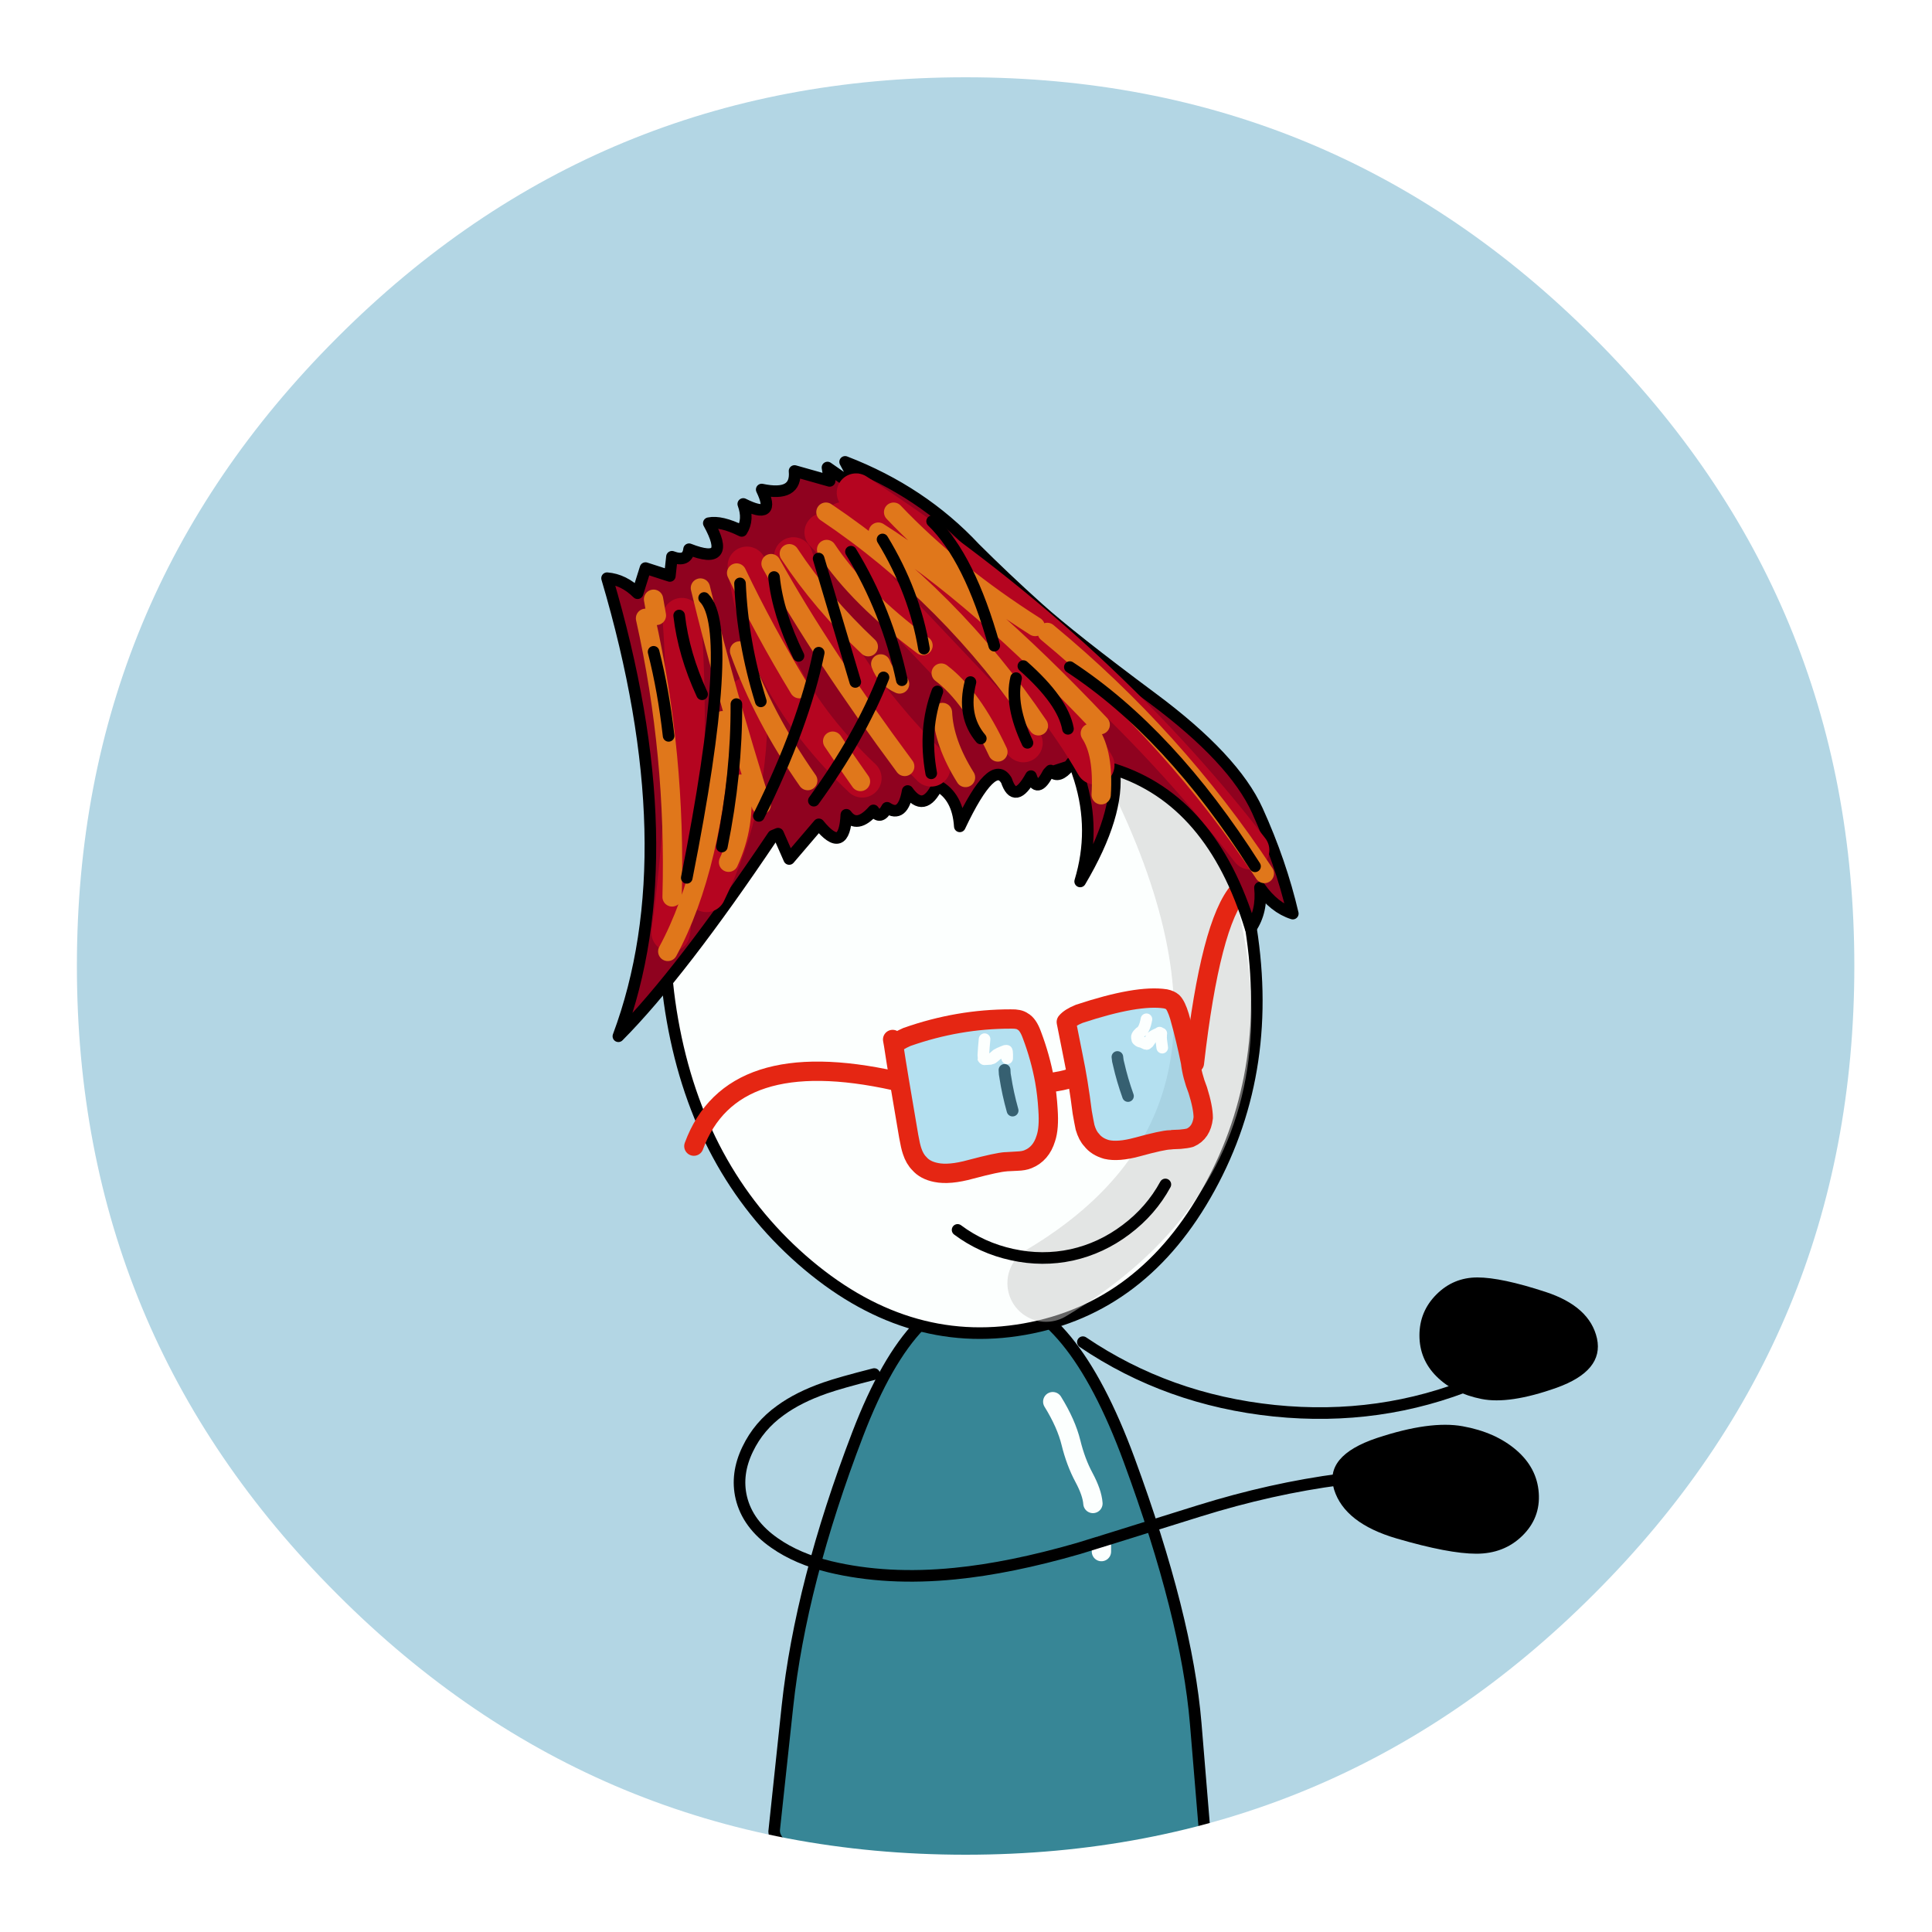
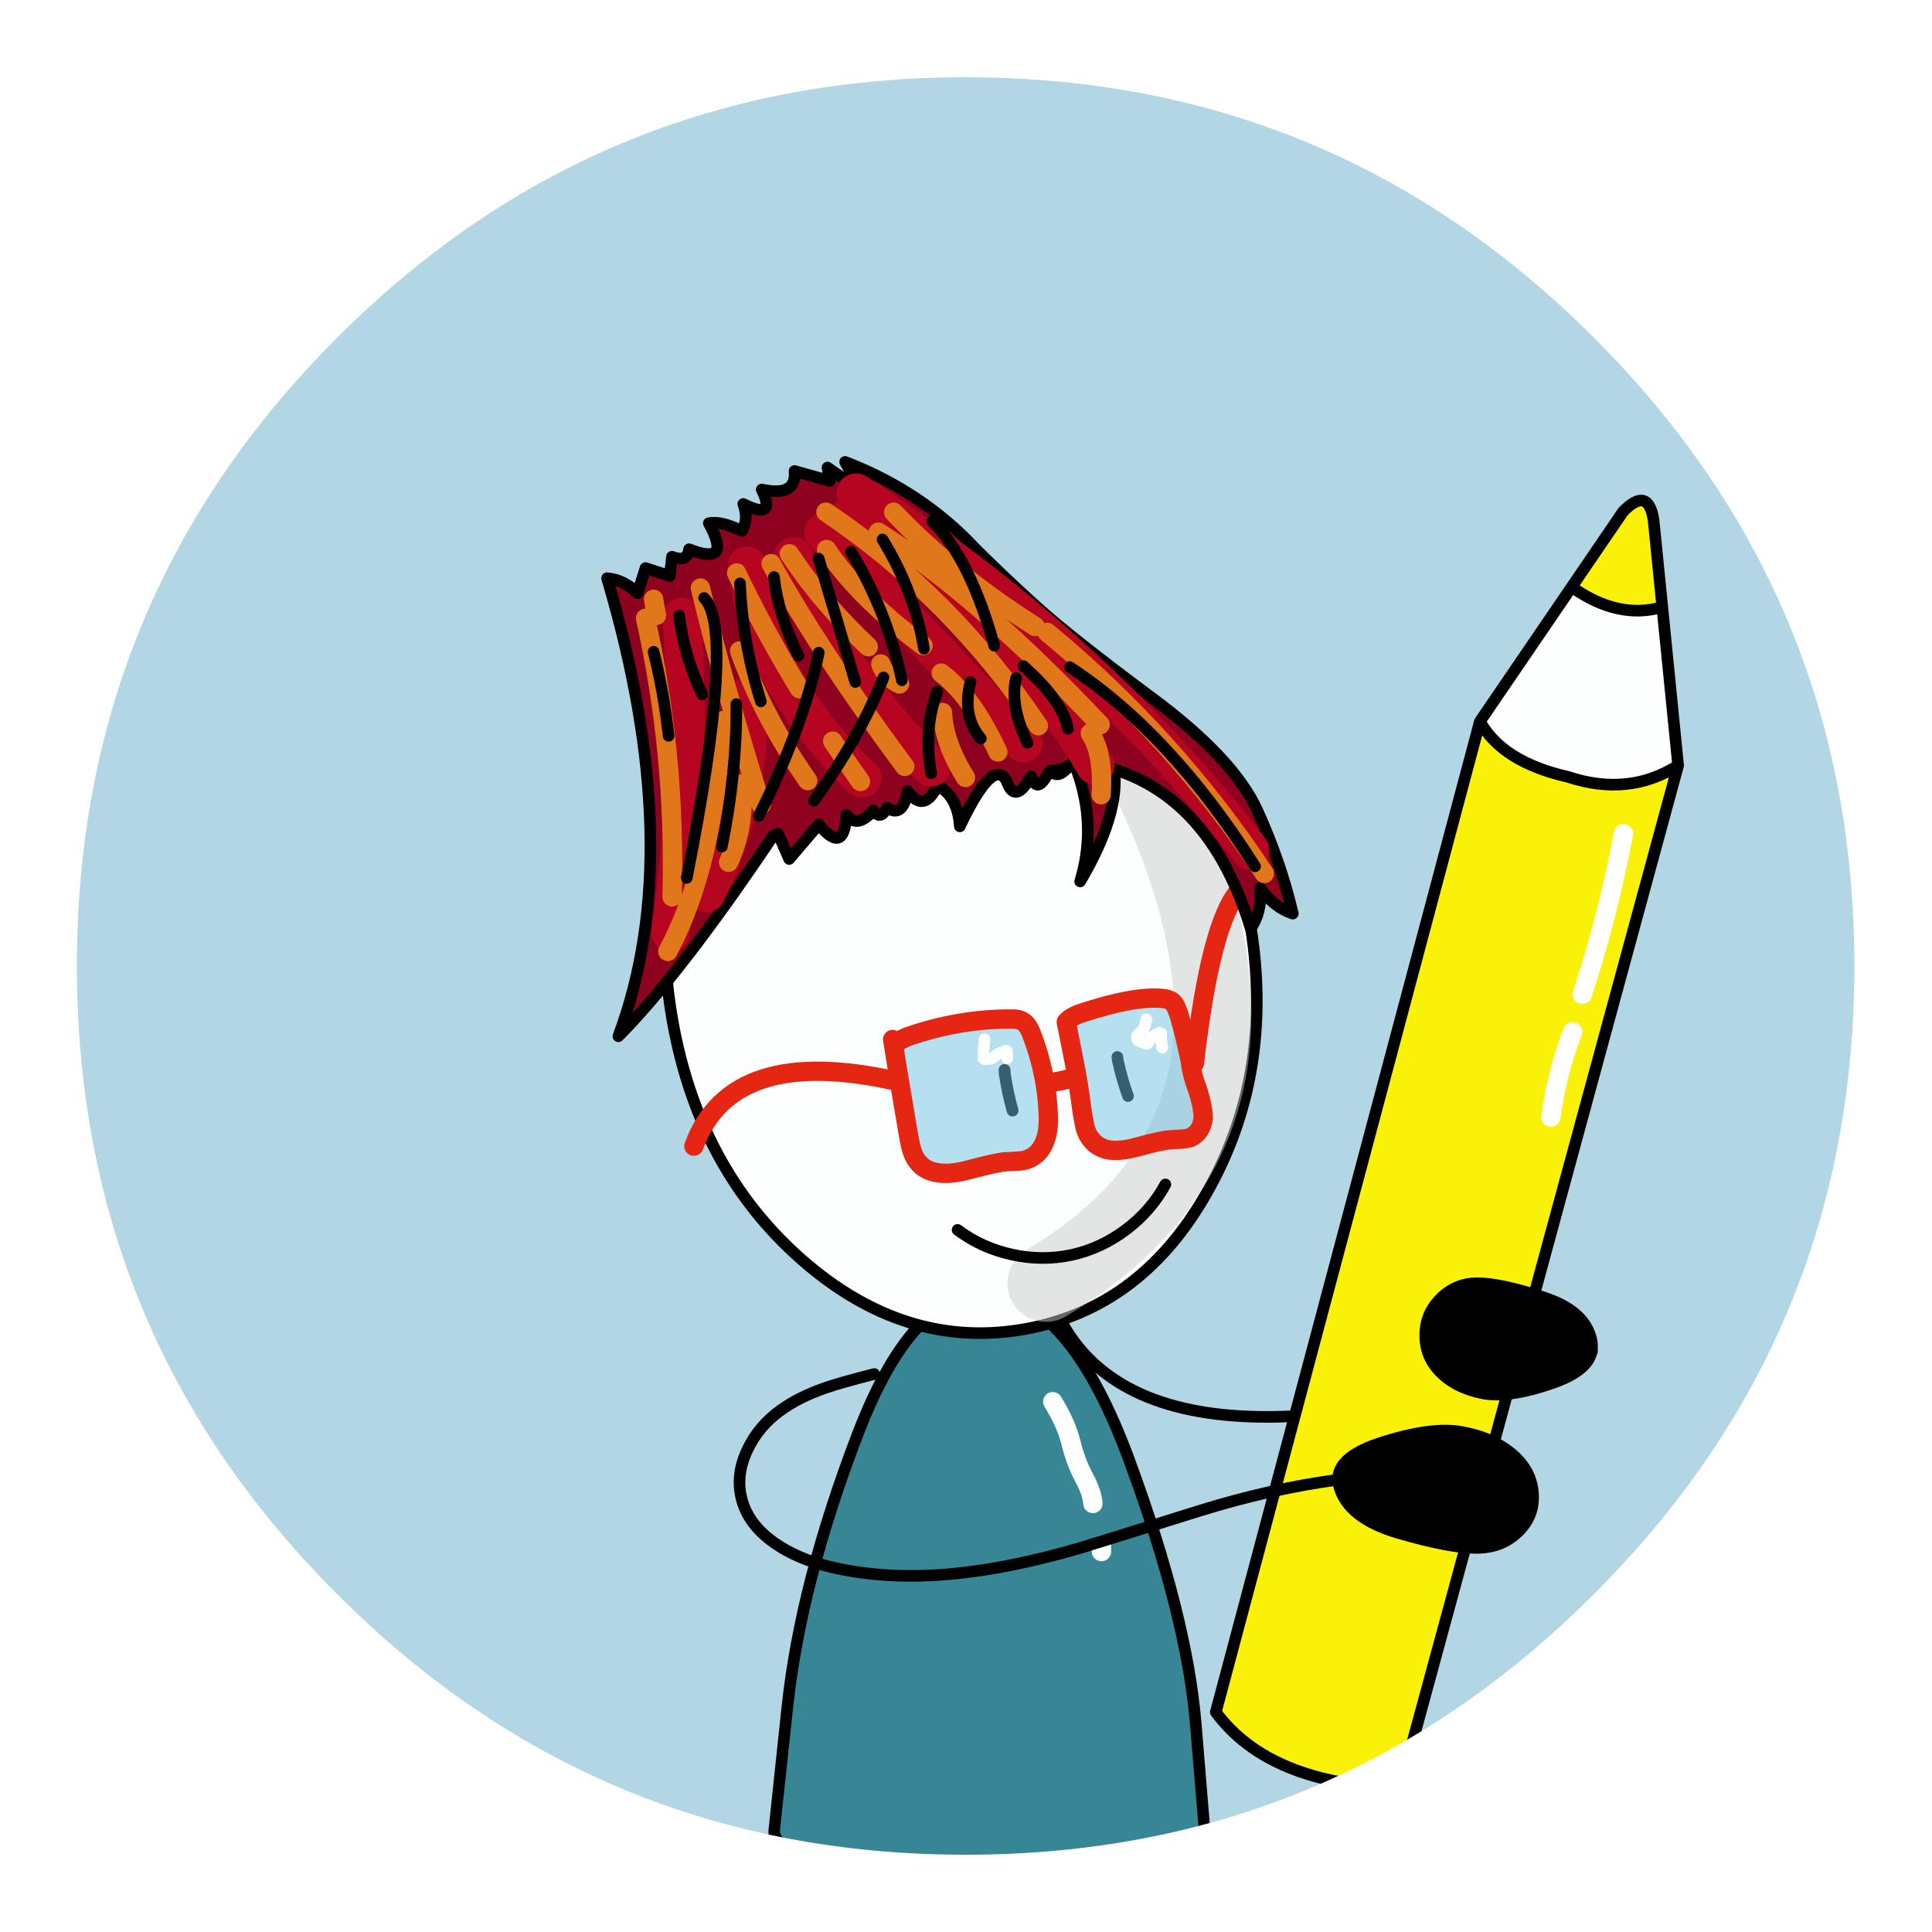
<svg xmlns="http://www.w3.org/2000/svg" xmlns:xlink="http://www.w3.org/1999/xlink" version="1.1" preserveAspectRatio="none" x="0px" y="0px" width="500px" height="500px" viewBox="0 0 500 500">
  <defs>
    <g id="background_0_Layer0_0_FILL">
      <path fill="#B3D6E4" stroke="none" d=" M 173.2 -173.25 Q 101.5 -245 0 -245 -101.5 -245 -173.25 -173.25 -245 -101.5 -245 0 -245 101.5 -173.25 173.2 -101.5 245 0 245 101.5 245 173.2 173.2 245 101.5 245 0 245 -101.5 173.2 -173.25 Z" />
    </g>
    <g id="lijf_0_Layer1_0_FILL">
      <path fill="#378696" stroke="none" d=" M 36.15 -34.2 Q 21.257 -74.688 0.95 -77.05 -19.313 -79.422 -34.1 -40.9 -48.838 -2.368 -52.3 29.65 -55.704 61.706 -55.7 61.75 -55.7 67.25 -39.45 71.15 -23.1 75.05 0 75.05 23.1 75.05 39.4 71.15 55.7 67.25 55.7 61.75 55.701 61.702 53.4 34 51.095 6.293 36.15 -34.2 Z" />
    </g>
    <g id="hoofd_21_Layer10_0_FILL">
      <path fill="#FCFFFE" stroke="none" d=" M 44.5 -28.8 Q 66.75 -56.5 66.75 -95.65 66.75 -134.8 44.5 -162.5 22.3 -190.2 -9.05 -190.2 -40.4 -190.2 -62.65 -162.5 -84.85 -134.8 -84.85 -95.65 -84.85 -56.5 -62.65 -28.8 -40.4 -1.1 -9.05 -1.1 22.3 -1.1 44.5 -28.8 Z" />
    </g>
    <g id="bril1_0_Layer1_0_FILL">
      <path fill="#6DC2E4" fill-opacity="0.498" stroke="none" d=" M 18.55 -0.5 Q 18.5 -6.65 17.35 -12.7 16.85 -15.6 15.6 -16.55 14.8 -17.4 12.75 -17.7 -0.7 -20.1 -14.6 -17.8 -17.25 -17.15 -18.35 -16.3 -18.45 -12.45 -18.5 -7.1 -18.55 -0.8 -18.6 7.55 -18.6 10.25 -18.4 11.5 -18.1 13.65 -17.1 15.05 -15.95 17 -13.25 18.05 -10 19.35 -4.25 18.8 2.8 18.2 5 18.45 5.15 18.45 7.9 18.8 9.65 19.05 10.75 18.8 14.35 18.05 16.25 14.3 17.6 11.85 18.1 7.05 18.55 3.25 18.55 -0.5 Z" />
    </g>
    <g id="bril2_0_Layer1_0_FILL">
-       <path fill="#6DC2E4" fill-opacity="0.498" stroke="none" d=" M 9.85 -16.55 Q 9.3 -17.25 8.15 -17.7 1.25 -20.05 -14.5 -17.75 -17.05 -17.2 -18.15 -16.25 -18.05 -12.25 -17.95 -7.05 -17.75 -0.6 -18.15 7.5 -18.15 10.1 -18.1 11.45 -17.85 13.7 -17 14.95 -16 16.9 -13.6 18.05 -10.8 19.25 -5.75 18.8 1.15 18.15 3 18.45 3.1 18.4 5.6 18.75 7.2 18.9 8.2 18.8 11.35 18.05 12.45 14.3 12.9 11.7 12.3 7.05 11.5 3.15 11.7 -0.4 11.55 -6.7 10.95 -12.6 10.6 -15.5 9.85 -16.55 Z" />
+       <path fill="#6DC2E4" fill-opacity="0.498" stroke="none" d=" M 11.7 -0.4 Q 11.55 -6.7 10.95 -12.6 10.6 -15.5 9.85 -16.55 9.3 -17.25 8.15 -17.7 1.25 -20.05 -14.5 -17.75 -17.05 -17.2 -18.15 -16.25 -18.05 -12.25 -17.95 -7.05 -17.75 -0.6 -18.15 7.5 -18.15 10.1 -18.1 11.45 -17.85 13.7 -17 14.95 -16 16.9 -13.6 18.05 -10.8 19.25 -5.75 18.8 1.15 18.15 3 18.45 3.1 18.4 5.6 18.75 7.2 18.9 8.2 18.8 11.35 18.05 12.45 14.3 12.9 11.7 12.3 7.05 11.5 3.15 11.7 -0.4 Z" />
    </g>
    <g id="haar_0_Layer3_0_FILL">
      <path fill="#8F021F" stroke="none" d=" M 37.5 -22.7 Q 30.35 -31.85 24.1 -40.75 13.15 -57.6 -5.1 -68.6 L -2.5 -60.65 -9.85 -67.95 -9.9 -64.45 -18.4 -68.55 Q -18.95 -61.8 -27.6 -65.3 -25.15 -56.65 -32.95 -62.45 -32.2 -58.2 -34.55 -55.65 -39.4 -59.2 -42.6 -59.1 -38.45 -47 -48.8 -53.35 -49.8 -50 -53.5 -52.2 L -54.9 -47.4 -60.75 -50.5 -63.9 -44.45 Q -66.8 -48.55 -71 -49.65 -62.7 23.4 -88.7 67.6 -70.05 54.45 -40.25 23.45 L -38.9 23.15 -37.2 30.1 -28.1 22.6 Q -23 31.75 -20.65 21.4 -18.6 25.55 -13.55 21.5 -12.3 24.45 -9.95 21.45 -6.4 24.85 -3.95 18.1 -0.85 24.65 3.9 18.05 8.6 21.7 7.75 29.45 19.25 13.25 21.7 19.85 22.7 26.6 28.15 19.85 28.85 24.85 32.65 19.85 L 33.4 19.3 Q 33.5 19.5 33.65 19.7 L 38.25 19.05 Q 38.65 18.65 39.15 18.2 L 39.8 18.8 Q 40.2 20.8 40.45 22.8 42.2 36.55 35.95 48.9 49.1 33.55 49.65 21.85 73.15 34.15 77.3 68.55 81.05 64.7 81.5 58.55 84.2 64.3 88.7 66.65 87.95 53 84.3 38.8 80.65 24.55 62.65 5.5 44.65 -13.55 37.5 -22.7 Z" />
+     </g>
+     <g id="potlood_0_Layer0_0_FILL">
+       <path fill="#FAF109" stroke="none" d=" M 59.85 -98.05 Q 47.05 -89.9 31.35 -95.1 14.35 -98.95 8.55 -109.45 L -59.8 146.95 Q -46.05 165.6 -12.15 166.65 L 59.85 -98.05 M 45.7 -80.4 Q 43.75 -70 41.1 -59.6 38.45 -49.25 35.05 -38.85 38.45 -49.25 41.1 -59.6 43.75 -70 45.7 -80.4 M 32.55 -29.1 Q 28.55 -18.85 26.9 -7.05 28.55 -18.85 32.55 -29.1 M 53.5 -161.5 Q 52.15 -170.45 45.6 -163.75 L 32.3 -144.25 Q 44.35 -135.7 55.75 -139.05 L 53.5 -161.5 Z" />
+       <path fill="#FCFFFE" stroke="none" d=" M 32.3 -144.25 L 8.55 -109.45 Q 14.35 -98.95 31.35 -95.1 47.05 -89.9 59.85 -98.05 L 55.75 -139.05 Q 44.35 -135.7 32.3 -144.25 Z" />
    </g>
    <g id="handje_0_Layer0_0_FILL">
      <path fill="#000000" stroke="none" d=" M -41.05 -14 Q -45.45 -9.6 -45.45 -3.4 -45.45 2.8 -41.05 7.2 -36.65 11.6 -29.4 13.05 -22.2 14.5 -9.95 10.15 2.3 5.75 0.5 -2.6 -1.35 -10.9 -12.8 -14.65 -24.25 -18.4 -30.45 -18.4 -36.65 -18.4 -41.05 -14 Z" />
    </g>
    <g id="afdek_0_Layer0_0_FILL">
-       <path fill="#FFFFFF" stroke="none" d=" M 250 250 L 250 -250 -250 -250 -250 250 250 250 M -169.8 -169.7 Q -99.55 -240 -0.1 -240 99.3 -240 169.55 -169.7 239.9 -99.45 239.9 0 239.9 99.45 169.55 169.65 99.3 240 -0.1 240 -99.55 240 -169.8 169.65 -240.1 99.45 -240.1 0 -240.1 -99.45 -169.8 -169.7 Z" />
+       <path fill="#FFFFFF" stroke="none" d=" M 250 -250 L -250 -250 -250 250 250 250 250 -250 M -169.8 -169.7 Q -99.55 -240 -0.1 -240 99.3 -240 169.55 -169.7 239.9 -99.45 239.9 0 239.9 99.45 169.55 169.65 99.3 240 -0.1 240 -99.55 240 -169.8 169.65 -240.1 99.45 -240.1 0 -240.1 -99.45 -169.8 -169.7 Z" />
    </g>
-     <path id="Layer7_0_1_STROKES" stroke="#000000" stroke-width="3" stroke-linejoin="round" stroke-linecap="round" fill="none" d=" M 280.25 347.35 Q 302.25 362.25 329.8 365.1 357.25 367.9 381.85 357.75" />
+     <path id="Symbool_127_0_Layer0_0_1_STROKES" stroke="#000000" stroke-width="3" stroke-linejoin="round" stroke-linecap="round" fill="none" d=" M -70.15 -15.7 Q -50.6 38.75 70.15 -1.25" />
    <path id="lijf_0_Layer1_0_1_STROKES" stroke="#000000" stroke-width="3" stroke-linejoin="round" stroke-linecap="round" fill="none" d=" M 55.7 61.75 Q 55.7 67.25 39.4 71.15 23.1 75.05 0 75.05 -23.1 75.05 -39.45 71.15 -55.7 67.25 -55.7 61.75 -55.704 61.706 -52.275 29.675 -48.838 -2.368 -34.075 -40.9 -19.313 -79.422 0.975 -77.05 21.257 -74.688 36.175 -34.2 51.095 6.293 53.4 34 55.701 61.702 55.7 61.75 Z" />
-     <path id="lijf_0_Layer0_0_1_STROKES" stroke="#FCFFFE" stroke-width="5" stroke-linejoin="round" stroke-linecap="round" fill="none" d=" M 16.4 -49.3 Q 19.9 -43.647 21.125 -38.65 22.351 -33.659 24.475 -29.7 26.599 -25.738 26.8 -22.95 M 29 -10.5 L 29 -12.05" />
+     <path id="lijf_0_Layer0_0_1_STROKES" stroke="#FCFFFE" stroke-width="5" stroke-linejoin="round" stroke-linecap="round" fill="none" d=" M 29 -10.5 L 29 -12.05 M 16.4 -49.3 Q 19.9 -43.647 21.125 -38.65 22.351 -33.659 24.475 -29.7 26.599 -25.738 26.8 -22.95" />
    <path id="hoofd_21_Layer10_0_1_STROKES" stroke="#000000" stroke-width="3" stroke-linejoin="round" stroke-linecap="round" fill="none" d=" M 66.75 -95.65 Q 66.75 -56.5 44.5 -28.8 22.3 -1.1 -9.05 -1.1 -40.4 -1.1 -62.65 -28.8 -84.85 -56.5 -84.85 -95.65 -84.85 -134.8 -62.65 -162.5 -40.4 -190.2 -9.05 -190.2 22.3 -190.2 44.5 -162.5 66.75 -134.8 66.75 -95.65 Z" />
    <path id="hoofd_21_Layer9_0_1_STROKES" stroke="#CCCCCC" stroke-opacity="0.498" stroke-width="20" stroke-linejoin="round" stroke-linecap="round" fill="none" d=" M -1.45 -11.85 Q 75.95 -41.15 46.45 -139.75" />
    <path id="ogen_21_Layer0_0_1_STROKES" stroke="#000000" stroke-width="3" stroke-linejoin="round" stroke-linecap="round" fill="none" d=" M -1.9 -1.25 Q -2 -0.1 -1.9 0.6 -1.7 4.8 -0.95 9.2" />
    <path id="bril1_0_Layer1_0_1_STROKES" stroke="#E52613" stroke-width="5" stroke-linejoin="round" stroke-linecap="round" fill="none" d=" M -18.35 -16.3 Q -17.25 -17.15 -14.6 -17.8 -0.7 -20.1 12.75 -17.7 14.8 -17.4 15.6 -16.55 16.85 -15.6 17.35 -12.7 18.5 -6.65 18.55 -0.5 18.55 3.25 18.1 7.05 17.6 11.85 16.25 14.3 14.35 18.05 10.75 18.8 9.65 19.05 7.9 18.8 5.15 18.45 5 18.45 2.8 18.2 -4.25 18.8 -10 19.35 -13.25 18.05 -15.95 17 -17.1 15.05 -18.1 13.65 -18.4 11.5 -18.6 10.25 -18.6 7.55 -18.55 -0.8 -18.5 -7.1 -18.45 -12.45 -18.35 -16.3 -18.35 -17.1 -18.35 -17.8" />
    <path id="bril1_0_Layer0_0_1_STROKES" stroke="#FCFFFE" stroke-width="3" stroke-linejoin="round" stroke-linecap="round" fill="none" d=" M 5.1 -13.75 Q 4.5 -11.6 4.25 -10.5 4 -9.65 4 -9.1 3.9 -9 3.9 -8.95 3.9 -8.85 4 -8.85 4 -8.6 4.35 -8.6 4.6 -8.6 5.25 -8.5 5.7 -8.4 6 -8.5 6.3 -8.5 6.75 -8.8 L 7.5 -9.25 Q 8.1 -9.5 9.35 -9.75 L 9.85 -9.85 Q 10.25 -9.85 10.25 -9.75 L 10.25 -9.35 Q 10.25 -9.1 10 -7.85" />
    <path id="bril2_0_Layer1_0_1_STROKES" stroke="#E52613" stroke-width="5" stroke-linejoin="round" stroke-linecap="round" fill="none" d=" M -18.15 -16.25 Q -17.05 -17.2 -14.5 -17.75 1.25 -20.05 8.15 -17.7 9.3 -17.25 9.85 -16.55 10.6 -15.5 10.95 -12.6 11.55 -6.7 11.7 -0.4 11.5 3.15 12.3 7.05 12.9 11.7 12.45 14.3 11.35 18.05 8.2 18.8 7.2 18.9 5.6 18.75 3.1 18.4 3 18.45 1.15 18.15 -5.75 18.8 -10.8 19.25 -13.6 18.05 -16 16.9 -17 14.95 -17.85 13.7 -18.1 11.45 -18.15 10.1 -18.15 7.5 -17.75 -0.6 -17.95 -7.05 -18.05 -12.25 -18.15 -16.25 Z" />
    <path id="bril2_0_Layer0_0_1_STROKES" stroke="#FCFFFE" stroke-width="3" stroke-linejoin="round" stroke-linecap="round" fill="none" d=" M 2.4 -13.35 Q 1.4 -10.65 0.2 -10.3 -1.2 -9.45 -0.75 -8.8 L -0.8 -8.65 Q -0.95 -8.5 -0.7 -8.5 -0.75 -8.2 -0.15 -7.9 0 -7.95 0.8 -7.35 1.45 -6.8 1.5 -7.2 1.75 -7.05 2.15 -7.65 2.45 -7.75 2.75 -8.45 3.2 -8.8 4.6 -9.15 4.8 -8.85 5.15 -9.35 5.25 -9.1 5.55 -9.05 5.3 -8.65 5.4 -8.4 5.2 -7.9 5.15 -5.4" />
-     <path id="hoofd_21_Layer4_0_1_STROKES" stroke="#000000" stroke-width="3" stroke-linejoin="round" stroke-linecap="round" fill="none" d=" M -21.6 -29.4 Q -16.25 -23.7 -8.8 -20.65 -1.4 -17.6 6.4 -17.9 14.2 -18.25 21.35 -21.9 28.55 -25.55 33.4 -31.65" />
-     <path id="hoofd_21_Layer3_0_1_STROKES" stroke="#E52613" stroke-width="5" stroke-linejoin="round" stroke-linecap="round" fill="none" d=" M 46.25 -61.25 Q 56.65 -96.3 65.45 -103.25" />
-     <path id="hoofd_21_Layer2_0_1_STROKES" stroke="#E52613" stroke-width="5" stroke-linejoin="round" stroke-linecap="round" fill="none" d=" M 8.25 -62.75 L 9.95 -62.75 Q 13.5 -62.7 14.8 -63.2" />
-     <path id="hoofd_21_Layer1_0_1_STROKES" stroke="#E52613" stroke-width="5" stroke-linejoin="round" stroke-linecap="round" fill="none" d=" M -85.05 -62.6 Q -70.95 -86.85 -30.85 -70.2" />
+     <path id="Symbool_226_0_Layer0_0_1_STROKES" stroke="#000000" stroke-width="3" stroke-linejoin="round" stroke-linecap="round" fill="none" d=" M -27.5 -4.65 Q -22.15 1.05 -14.7 4.1 -7.3 7.15 0.5 6.85 8.3 6.5 15.45 2.85 22.65 -0.8 27.5 -6.9" />
+     <path id="Symbool_201_0_Layer0_0_1_STROKES" stroke="#E52613" stroke-width="5" stroke-linejoin="round" stroke-linecap="round" fill="none" d=" M -9.6 21 Q 0.8 -14.05 9.6 -21" />
+     <path id="Symbool_176_0_Layer0_0_1_STROKES" stroke="#E52613" stroke-width="5" stroke-linejoin="round" stroke-linecap="round" fill="none" d=" M -3.25 0.2 L -1.55 0.2 Q 2 0.25 3.3 -0.25" />
+     <path id="Symbool_151_0_Layer0_0_1_STROKES" stroke="#E52613" stroke-width="5" stroke-linejoin="round" stroke-linecap="round" fill="none" d=" M -27.1 7.2 Q -13 -17.05 27.1 -0.4" />
    <path id="haar_0_Layer3_0_1_STROKES" stroke="#000000" stroke-width="3" stroke-linejoin="round" stroke-linecap="round" fill="none" d=" M 38.25 19.05 Q 38.65 18.65 39.15 18.2 L 39.8 18.8 Q 40.2 20.8 40.45 22.8 42.2 36.55 35.95 48.9 49.1 33.55 49.65 21.85 73.15 34.15 77.3 68.55 81.05 64.7 81.5 58.55 84.2 64.3 88.7 66.65 87.95 53 84.3 38.8 80.65 24.55 62.65 5.5 44.65 -13.55 37.5 -22.7 30.35 -31.85 24.1 -40.75 13.15 -57.6 -5.1 -68.6 L -2.5 -60.65 -9.85 -67.95 -9.9 -64.45 -18.4 -68.55 Q -18.95 -61.8 -27.6 -65.3 -25.15 -56.65 -32.95 -62.45 -32.2 -58.2 -34.55 -55.65 -39.4 -59.2 -42.6 -59.1 -38.45 -47 -48.8 -53.35 -49.8 -50 -53.5 -52.2 L -54.9 -47.4 -60.75 -50.5 -63.9 -44.45 Q -66.8 -48.55 -71 -49.65 -62.7 23.4 -88.7 67.6 -70.05 54.45 -40.25 23.45 L -38.9 23.15 -37.2 30.1 -28.1 22.6 Q -23 31.75 -20.65 21.4 -18.6 25.55 -13.55 21.5 -12.3 24.45 -9.95 21.45 -6.4 24.85 -3.95 18.1 -0.85 24.65 3.9 18.05 8.6 21.7 7.75 29.45 19.25 13.25 21.7 19.85 22.7 26.6 28.15 19.85 28.85 24.85 32.65 19.85 L 33.4 19.3 Q 33.5 19.5 33.65 19.7 L 38.25 19.05 Q 35.05 21.75 33.65 19.7" />
-     <path id="haar_0_Layer2_0_1_STROKES" stroke="#B50520" stroke-width="10" stroke-linejoin="round" stroke-linecap="round" fill="none" d=" M -59.8 35 Q -44.202 13.696 -40.4 -13.25 M -53.7 -36.35 Q -57.84 3.575 -70.7 43.5 M -14.95 12.8 Q -36.277 -15.893 -34.8 -46.5 M -22.55 -46.8 Q -18.379 -17.48 3.1 13.1 M 27.7 11.05 L -13.7 -51.6 M 45 19.95 Q 30.632 -19.775 -8.3 -53.55 M -3.7 -60.25 Q 49.878 -10.27 80.65 48.55" />
-     <path id="haar_0_Layer1_0_1_STROKES" stroke="#E0771B" stroke-width="5" stroke-linejoin="round" stroke-linecap="round" fill="none" d=" M 5 -53.6 Q 17.18 -35.251 35.95 -18.1 M 45.2 27.75 Q 47.696 17.379 45.2 11.6 M 9.9 -10.45 Q 16.63 -3.238 20.8 12.2 M 8.45 -0.35 Q 7.427 7.451 11.4 17.25 M 48.1 9.85 Q 22.676 -28.716 0.2 -49.2 M 38.75 -16.05 Q 66.557 16.582 83.25 55.15 M -60.1 -42.2 L -60.1 -37.95 M -5.1 -15.5 Q -4.436 -11.733 -1.2 -9.55 M -23.45 -47.7 Q -17.374 -33.668 -7.5 -20.45 M -37.75 -45.15 Q -33.314 -29.178 -26.95 -12.85 M -20.825 2.025 Q -18.298 7.76 -15.55 13.55 M -52.8 28.2 Q -46.72 19.443 -46.15 8.85 M -72.3 48.2 Q -56.803 28.642 -48 -8.15 M -63 -37.7 Q -61.344 -1.6 -68.75 34.5 M -47.65 -42.95 Q -45.927 -15.305 -41.9 15.05 M -40.5 -25.15 Q -37.431 -7.185 -28.95 10.95 M -3.6 11.7 Q -19.668 -20.452 -28.55 -46 M -13.75 -47.1 Q -7.787 -33.435 6.5 -18.3 M -12.25 -56.65 Q 15.78 -29.703 32.3 7.35" />
-     <path id="haar_0_Layer0_0_1_STROKES" stroke="#000000" stroke-width="3" stroke-linejoin="round" stroke-linecap="round" fill="none" d=" M 0.95 -47.15 Q 6.751 -32.3 6.6 -17.45 M 14.4 -49.55 Q 22.356 -38.546 24.65 -15.05 M 42.95 -6.2 Q 65.587 15.107 81.2 52.9 M 31.15 -8.55 Q 39.662 2.145 39.7 9.45 M 28.75 -5.8 Q 25.906 0.804 28.75 11.2 M 16.95 -6.85 Q 13.212 1.449 17.05 8 M 8.1 -5.95 Q 2.796 2.964 2.85 14.65 M -54.3 -36.9 Q -54.91 -26.839 -52 -15.8 M -62.45 -28.8 Q -61.67 -18.505 -62.4 -6.7 M -28.4 -42.45 Q -29.079 -32.913 -25.7 -21.25 M -37.35 -42.35 Q -39.365 -27.216 -37.35 -11.35 M -16.2 -45.15 L -12.4 -12.05 M -7.65 -45.45 Q -1.113 -28.789 -0.45 -10.4 M -43.7 -11.75 Q -46.738 5.984 -53.8 23.9 M -47.15 -40.25 Q -40.481 -30.669 -64.15 30.3 M -5 -11.95 Q -13.755 2.29 -28.3 16.35 M -20.4 -21.15 Q -27.464 -3.358 -43 17.75" />
-     <path id="Layer2_0_1_STROKES" stroke="#000000" stroke-width="3" stroke-linejoin="round" stroke-linecap="round" fill="none" d=" M 226.25 355.6 Q 217.4 357.85 213.55 359.2 206.65 361.6 202 365 196.4 369 193.5 375.05 190.4 381.45 191.85 387.6 193.5 394.5 200.5 399.35 206.35 403.45 214.85 405.5 229.55 409 247.1 407.25 261.4 405.85 279.1 400.75 280.85 400.25 310.25 391.05 329 385.2 347 382.85" />
+     <path id="haar_0_Layer2_0_1_STROKES" stroke="#B50520" stroke-width="10" stroke-linejoin="round" stroke-linecap="round" fill="none" d=" M -3.7 -60.25 Q 49.878 -10.27 80.65 48.55 M 45 19.95 Q 30.632 -19.775 -8.3 -53.55 M 27.7 11.05 L -13.7 -51.6 M -22.55 -46.8 Q -18.379 -17.48 3.1 13.1 M -14.95 12.8 Q -36.277 -15.893 -34.8 -46.5 M -53.7 -36.35 Q -57.84 3.575 -70.7 43.5 M -59.8 35 Q -44.202 13.696 -40.4 -13.25" />
+     <path id="haar_0_Layer1_0_1_STROKES" stroke="#E0771B" stroke-width="5" stroke-linejoin="round" stroke-linecap="round" fill="none" d=" M 5 -53.6 Q 17.18 -35.251 35.95 -18.1 M 45.2 27.75 Q 47.696 17.379 45.2 11.6 M 38.75 -16.05 Q 66.557 16.582 83.25 55.15 M 48.1 9.85 Q 22.676 -28.716 0.2 -49.2 M 8.45 -0.35 Q 7.427 7.451 11.4 17.25 M 9.9 -10.45 Q 16.63 -3.238 20.8 12.2 M -60.1 -42.2 L -60.1 -37.95 M -37.75 -45.15 Q -33.314 -29.178 -26.95 -12.85 M -23.45 -47.7 Q -17.374 -33.668 -7.5 -20.45 M -5.1 -15.5 Q -4.436 -11.733 -1.2 -9.55 M -20.825 2.025 Q -18.298 7.76 -15.55 13.55 M -52.8 28.2 Q -46.72 19.443 -46.15 8.85 M -3.6 11.7 Q -19.668 -20.452 -28.55 -46 M -40.5 -25.15 Q -37.431 -7.185 -28.95 10.95 M -47.65 -42.95 Q -45.927 -15.305 -41.9 15.05 M -63 -37.7 Q -61.344 -1.6 -68.75 34.5 M -72.3 48.2 Q -56.803 28.642 -48 -8.15 M -12.25 -56.65 Q 15.78 -29.703 32.3 7.35 M -13.75 -47.1 Q -7.787 -33.435 6.5 -18.3" />
+     <path id="haar_0_Layer0_0_1_STROKES" stroke="#000000" stroke-width="3" stroke-linejoin="round" stroke-linecap="round" fill="none" d=" M 0.95 -47.15 Q 6.751 -32.3 6.6 -17.45 M 14.4 -49.55 Q 22.356 -38.546 24.65 -15.05 M 8.1 -5.95 Q 2.796 2.964 2.85 14.65 M 16.95 -6.85 Q 13.212 1.449 17.05 8 M 28.75 -5.8 Q 25.906 0.804 28.75 11.2 M 31.15 -8.55 Q 39.662 2.145 39.7 9.45 M 42.95 -6.2 Q 65.587 15.107 81.2 52.9 M -62.45 -28.8 Q -61.67 -18.505 -62.4 -6.7 M -54.3 -36.9 Q -54.91 -26.839 -52 -15.8 M -7.65 -45.45 Q -1.113 -28.789 -0.45 -10.4 M -16.2 -45.15 L -12.4 -12.05 M -37.35 -42.35 Q -39.365 -27.216 -37.35 -11.35 M -28.4 -42.45 Q -29.079 -32.913 -25.7 -21.25 M -20.4 -21.15 Q -27.464 -3.358 -43 17.75 M -5 -11.95 Q -13.755 2.29 -28.3 16.35 M -47.15 -40.25 Q -40.481 -30.669 -64.15 30.3 M -43.7 -11.75 Q -46.738 5.984 -53.8 23.9" />
+     <path id="potlood_0_Layer0_0_1_STROKES" stroke="#000000" stroke-width="3" stroke-linejoin="round" stroke-linecap="round" fill="none" d=" M 55.75 -139.05 L 53.5 -161.5 Q 52.15 -170.45 45.6 -163.75 L 32.3 -144.25 Q 44.35 -135.7 55.75 -139.05 L 59.85 -98.05 -12.15 166.65 Q -46.05 165.6 -59.8 146.95 L 8.55 -109.45 32.3 -144.25 M 8.55 -109.45 Q 14.35 -98.95 31.35 -95.1 47.05 -89.9 59.85 -98.05" />
+     <path id="potlood_0_Layer0_0_2_STROKES" stroke="#FFFFFF" stroke-width="5" stroke-linejoin="round" stroke-linecap="round" fill="none" d=" M 45.7 -80.4 Q 43.75 -70 41.1 -59.6 38.45 -49.25 35.05 -38.85 M 32.55 -29.1 Q 28.55 -18.85 26.9 -7.05" />
+     <path id="Symbool_129_0_Layer0_0_1_STROKES" stroke="#000000" stroke-width="3" stroke-linejoin="round" stroke-linecap="round" fill="none" d=" M -42.95 -26.1 Q -51.8 -23.85 -55.65 -22.5 -62.55 -20.1 -67.2 -16.7 -72.8 -12.7 -75.7 -6.65 -78.8 -0.25 -77.35 5.9 -75.7 12.8 -68.7 17.65 -62.85 21.75 -54.35 23.8 -39.65 27.3 -22.1 25.55 -7.8 24.15 9.9 19.05 11.65 18.55 41.05 9.35 59.8 3.5 77.8 1.15" />
    <path id="afdek_0_Layer0_0_1_STROKES" stroke="#FFFFFF" stroke-width="20" stroke-linejoin="round" stroke-linecap="round" fill="none" d=" M 239.9 0 Q 239.9 99.45 169.55 169.65 99.3 240 -0.1 240 -99.55 240 -169.8 169.65 -240.1 99.45 -240.1 0 -240.1 -99.45 -169.8 -169.7 -99.55 -240 -0.1 -240 99.3 -240 169.55 -169.7 239.9 -99.45 239.9 0 Z" />
  </defs>
  <g transform="matrix( 1, 0, 0, 1, 250,250) ">
    <g transform="matrix( 1, 0, 0, 1, 0,0) ">
      <use xlink:href="#background_0_Layer0_0_FILL" />
    </g>
  </g>
-   <g transform="matrix( 1, 0, 0, 1, 0,0) ">
-     <use xlink:href="#Layer7_0_1_STROKES" />
+   <g transform="matrix( 1, 0, 0, 1, 341.85,351) ">
+     <g transform="matrix( 1, 0, 0, 1, 0,0) ">
+       <use xlink:href="#Symbool_127_0_Layer0_0_1_STROKES" />
+     </g>
  </g>
  <g transform="matrix( 1, 0, 0, 1, 256.05,412.05) ">
    <g transform="matrix( 1, 0, 0, 1, 0,0) ">
      <use xlink:href="#lijf_0_Layer1_0_FILL" />
      <use xlink:href="#lijf_0_Layer1_0_1_STROKES" />
    </g>
    <g transform="matrix( 1, 0, 0, 1, 0,0) ">
      <use xlink:href="#lijf_0_Layer0_0_1_STROKES" />
    </g>
  </g>
  <g transform="matrix( 0.9848022, -0.173645, 0.173645, 0.9848022, 274.2,343.5) ">
    <g transform="matrix( 1, 0, 0, 1, 0,0) ">
      <use xlink:href="#hoofd_21_Layer10_0_FILL" />
      <use xlink:href="#hoofd_21_Layer10_0_1_STROKES" />
    </g>
    <g transform="matrix( 1, 0, 0, 1, 0,0) ">
      <use xlink:href="#hoofd_21_Layer9_0_1_STROKES" />
    </g>
    <g transform="matrix( 1.017532, 0.07112122, -0.07112122, 1.017532, -0.6,-66.65) ">
      <g transform="matrix( 1, 0, 0, 1, 0,0) ">
        <use xlink:href="#ogen_21_Layer0_0_1_STROKES" />
      </g>
    </g>
    <g transform="matrix( 1, 0, 0, 1, 28.8,-65.05) ">
      <g transform="matrix( 1, 0, 0, 1, 0,0) ">
        <use xlink:href="#ogen_21_Layer0_0_1_STROKES" />
      </g>
    </g>
    <g transform="matrix( 1, 0, 0, 1, -11.25,-63.05) ">
      <g transform="matrix( 1, 0, 0, 1, 0,0) ">
        <use xlink:href="#bril1_0_Layer1_0_FILL" />
        <use xlink:href="#bril1_0_Layer1_0_1_STROKES" />
      </g>
      <g transform="matrix( 1, 0, 0, 1, 0,0) ">
        <use xlink:href="#bril1_0_Layer0_0_1_STROKES" />
      </g>
    </g>
    <g transform="matrix( 1, 0, 0, 1, 33.6,-61.25) ">
      <g transform="matrix( 1, 0, 0, 1, 0,0) ">
        <use xlink:href="#bril2_0_Layer1_0_FILL" />
        <use xlink:href="#bril2_0_Layer1_0_1_STROKES" />
      </g>
      <g transform="matrix( 1, 0, 0, 1, 0,0) ">
        <use xlink:href="#bril2_0_Layer0_0_1_STROKES" />
      </g>
    </g>
-     <g transform="matrix( 1, 0, 0, 1, 0,0) ">
-       <use xlink:href="#hoofd_21_Layer4_0_1_STROKES" />
+     <g transform="matrix( 1, 0, 0, 1, 5.9,-24.75) ">
+       <g transform="matrix( 1, 0, 0, 1, 0,0) ">
+         <use xlink:href="#Symbool_226_0_Layer0_0_1_STROKES" />
+       </g>
    </g>
-     <g transform="matrix( 1, 0, 0, 1, 0,0) ">
-       <use xlink:href="#hoofd_21_Layer3_0_1_STROKES" />
+     <g transform="matrix( 1, 0, 0, 1, 55.85,-82.25) ">
+       <g transform="matrix( 1, 0, 0, 1, 0,0) ">
+         <use xlink:href="#Symbool_201_0_Layer0_0_1_STROKES" />
+       </g>
    </g>
-     <g transform="matrix( 1, 0, 0, 1, 0,0) ">
-       <use xlink:href="#hoofd_21_Layer2_0_1_STROKES" />
+     <g transform="matrix( 1, 0, 0, 1, 11.5,-62.95) ">
+       <g transform="matrix( 1, 0, 0, 1, 0,0) ">
+         <use xlink:href="#Symbool_176_0_Layer0_0_1_STROKES" />
+       </g>
    </g>
-     <g transform="matrix( 1, 0, 0, 1, 0,0) ">
-       <use xlink:href="#hoofd_21_Layer1_0_1_STROKES" />
+     <g transform="matrix( 1, 0, 0, 1, -57.95,-69.8) ">
+       <g transform="matrix( 1, 0, 0, 1, 0,0) ">
+         <use xlink:href="#Symbool_151_0_Layer0_0_1_STROKES" />
+       </g>
    </g>
    <g transform="matrix( 1, 0, 0, 1, -10.65,-161.6) ">
      <g transform="matrix( 1, 0, 0, 1, 0,0) ">
        <use xlink:href="#haar_0_Layer3_0_FILL" />
        <use xlink:href="#haar_0_Layer3_0_1_STROKES" />
      </g>
      <g transform="matrix( 1, 0, 0, 1, 0,0) ">
        <use xlink:href="#haar_0_Layer2_0_1_STROKES" />
      </g>
      <g transform="matrix( 1, 0, 0, 1, 0,0) ">
        <use xlink:href="#haar_0_Layer1_0_1_STROKES" />
      </g>
      <g transform="matrix( 1, 0, 0, 1, 0,0) ">
        <use xlink:href="#haar_0_Layer0_0_1_STROKES" />
      </g>
    </g>
  </g>
  <g transform="matrix( 1, 0, 0, 1, 374.45,296.15) ">
+     <g transform="matrix( 1, 0, 0, 1, 0,0) ">
+       <g transform="matrix( 1, 0, 0, 1, 0,0) ">
+         <use xlink:href="#potlood_0_Layer0_0_FILL" />
+         <use xlink:href="#potlood_0_Layer0_0_1_STROKES" />
+         <use xlink:href="#potlood_0_Layer0_0_2_STROKES" />
+       </g>
+     </g>
    <g transform="matrix( 1, 0, 0, 1, 38.35,52.85) ">
      <g transform="matrix( 1, 0, 0, 1, 0,0) ">
        <use xlink:href="#handje_0_Layer0_0_FILL" />
      </g>
    </g>
-     <g transform="matrix( -1.151321, 0, -0.07435608, -1.04892, -28.8,86.65) ">
+     <g transform="matrix( -1.151306, 0, -0.07435608, -1.04892, -28.8,86.65) ">
      <g transform="matrix( 1, 0, 0, 1, 0,0) ">
        <use xlink:href="#handje_0_Layer0_0_FILL" />
      </g>
    </g>
  </g>
-   <g transform="matrix( 1, 0, 0, 1, 0,0) ">
-     <use xlink:href="#Layer2_0_1_STROKES" />
+   <g transform="matrix( 1, 0, 0, 1, 269.2,381.7) ">
+     <g transform="matrix( 1, 0, 0, 1, 0,0) ">
+       <use xlink:href="#Symbool_129_0_Layer0_0_1_STROKES" />
+     </g>
  </g>
  <g transform="matrix( 1, 0, 0, 1, 250,250) ">
    <g transform="matrix( 1, 0, 0, 1, 0,0) ">
      <use xlink:href="#afdek_0_Layer0_0_FILL" />
      <use xlink:href="#afdek_0_Layer0_0_1_STROKES" />
    </g>
  </g>
</svg>
